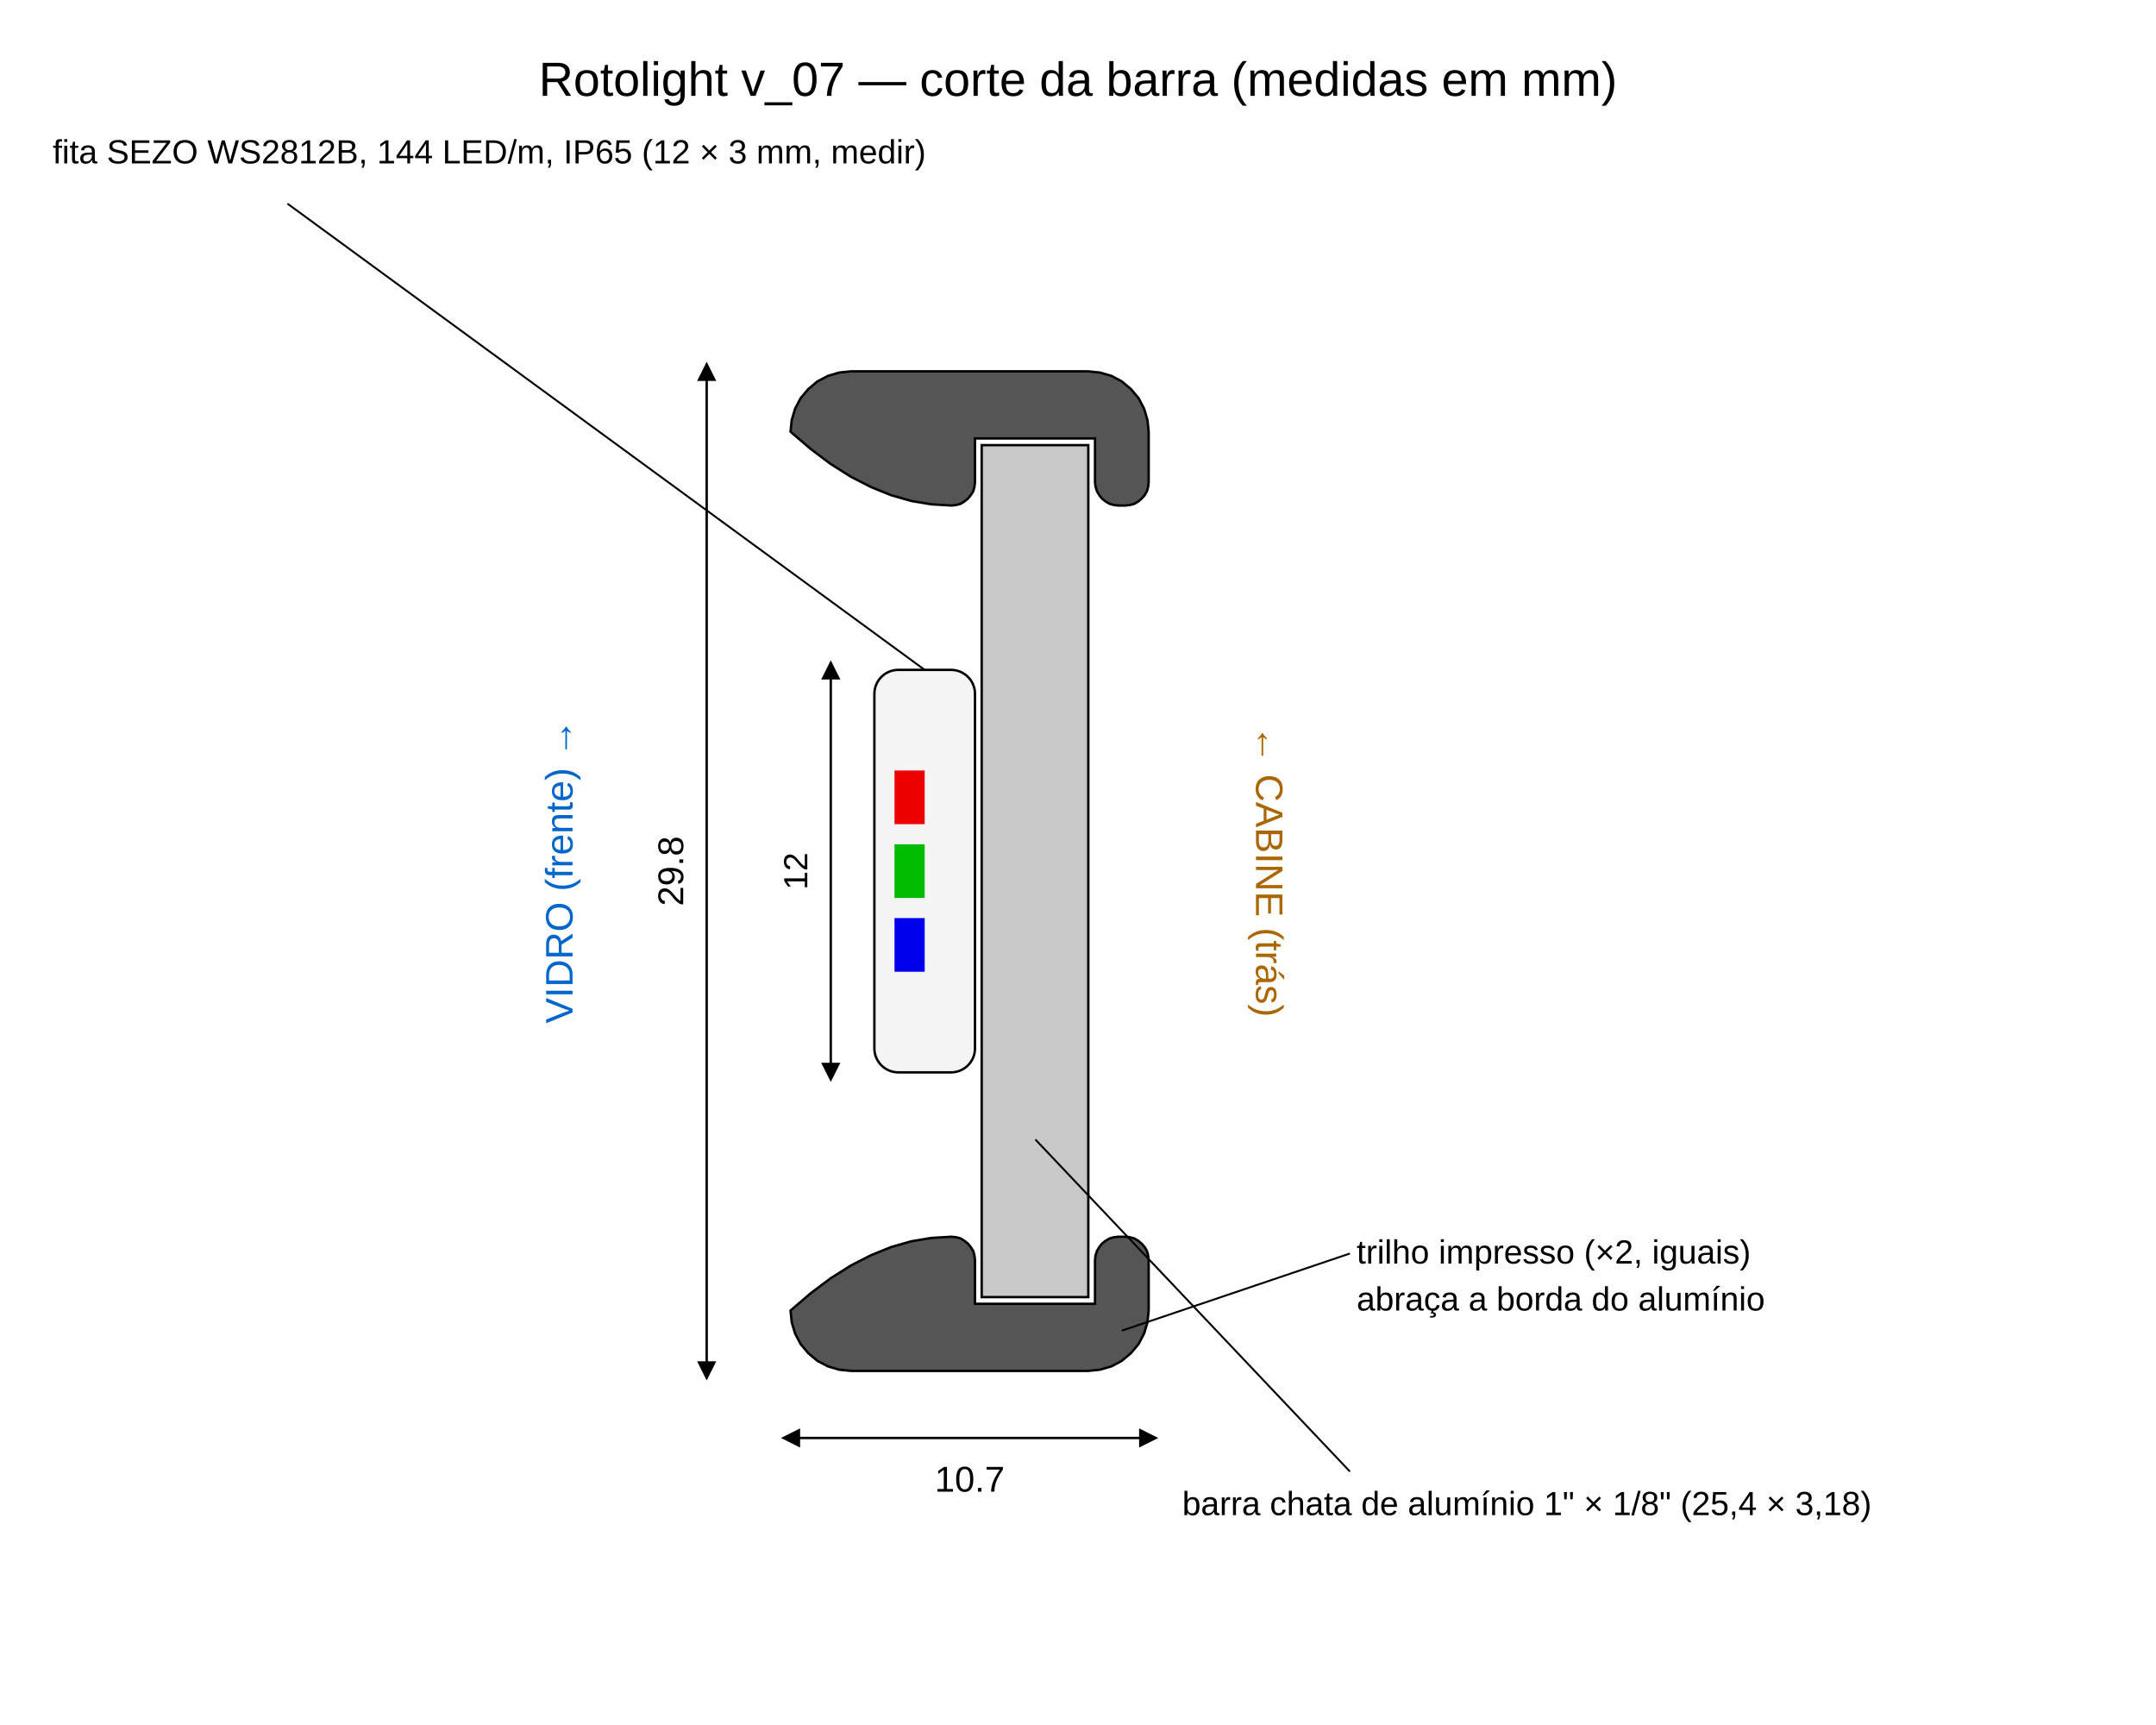
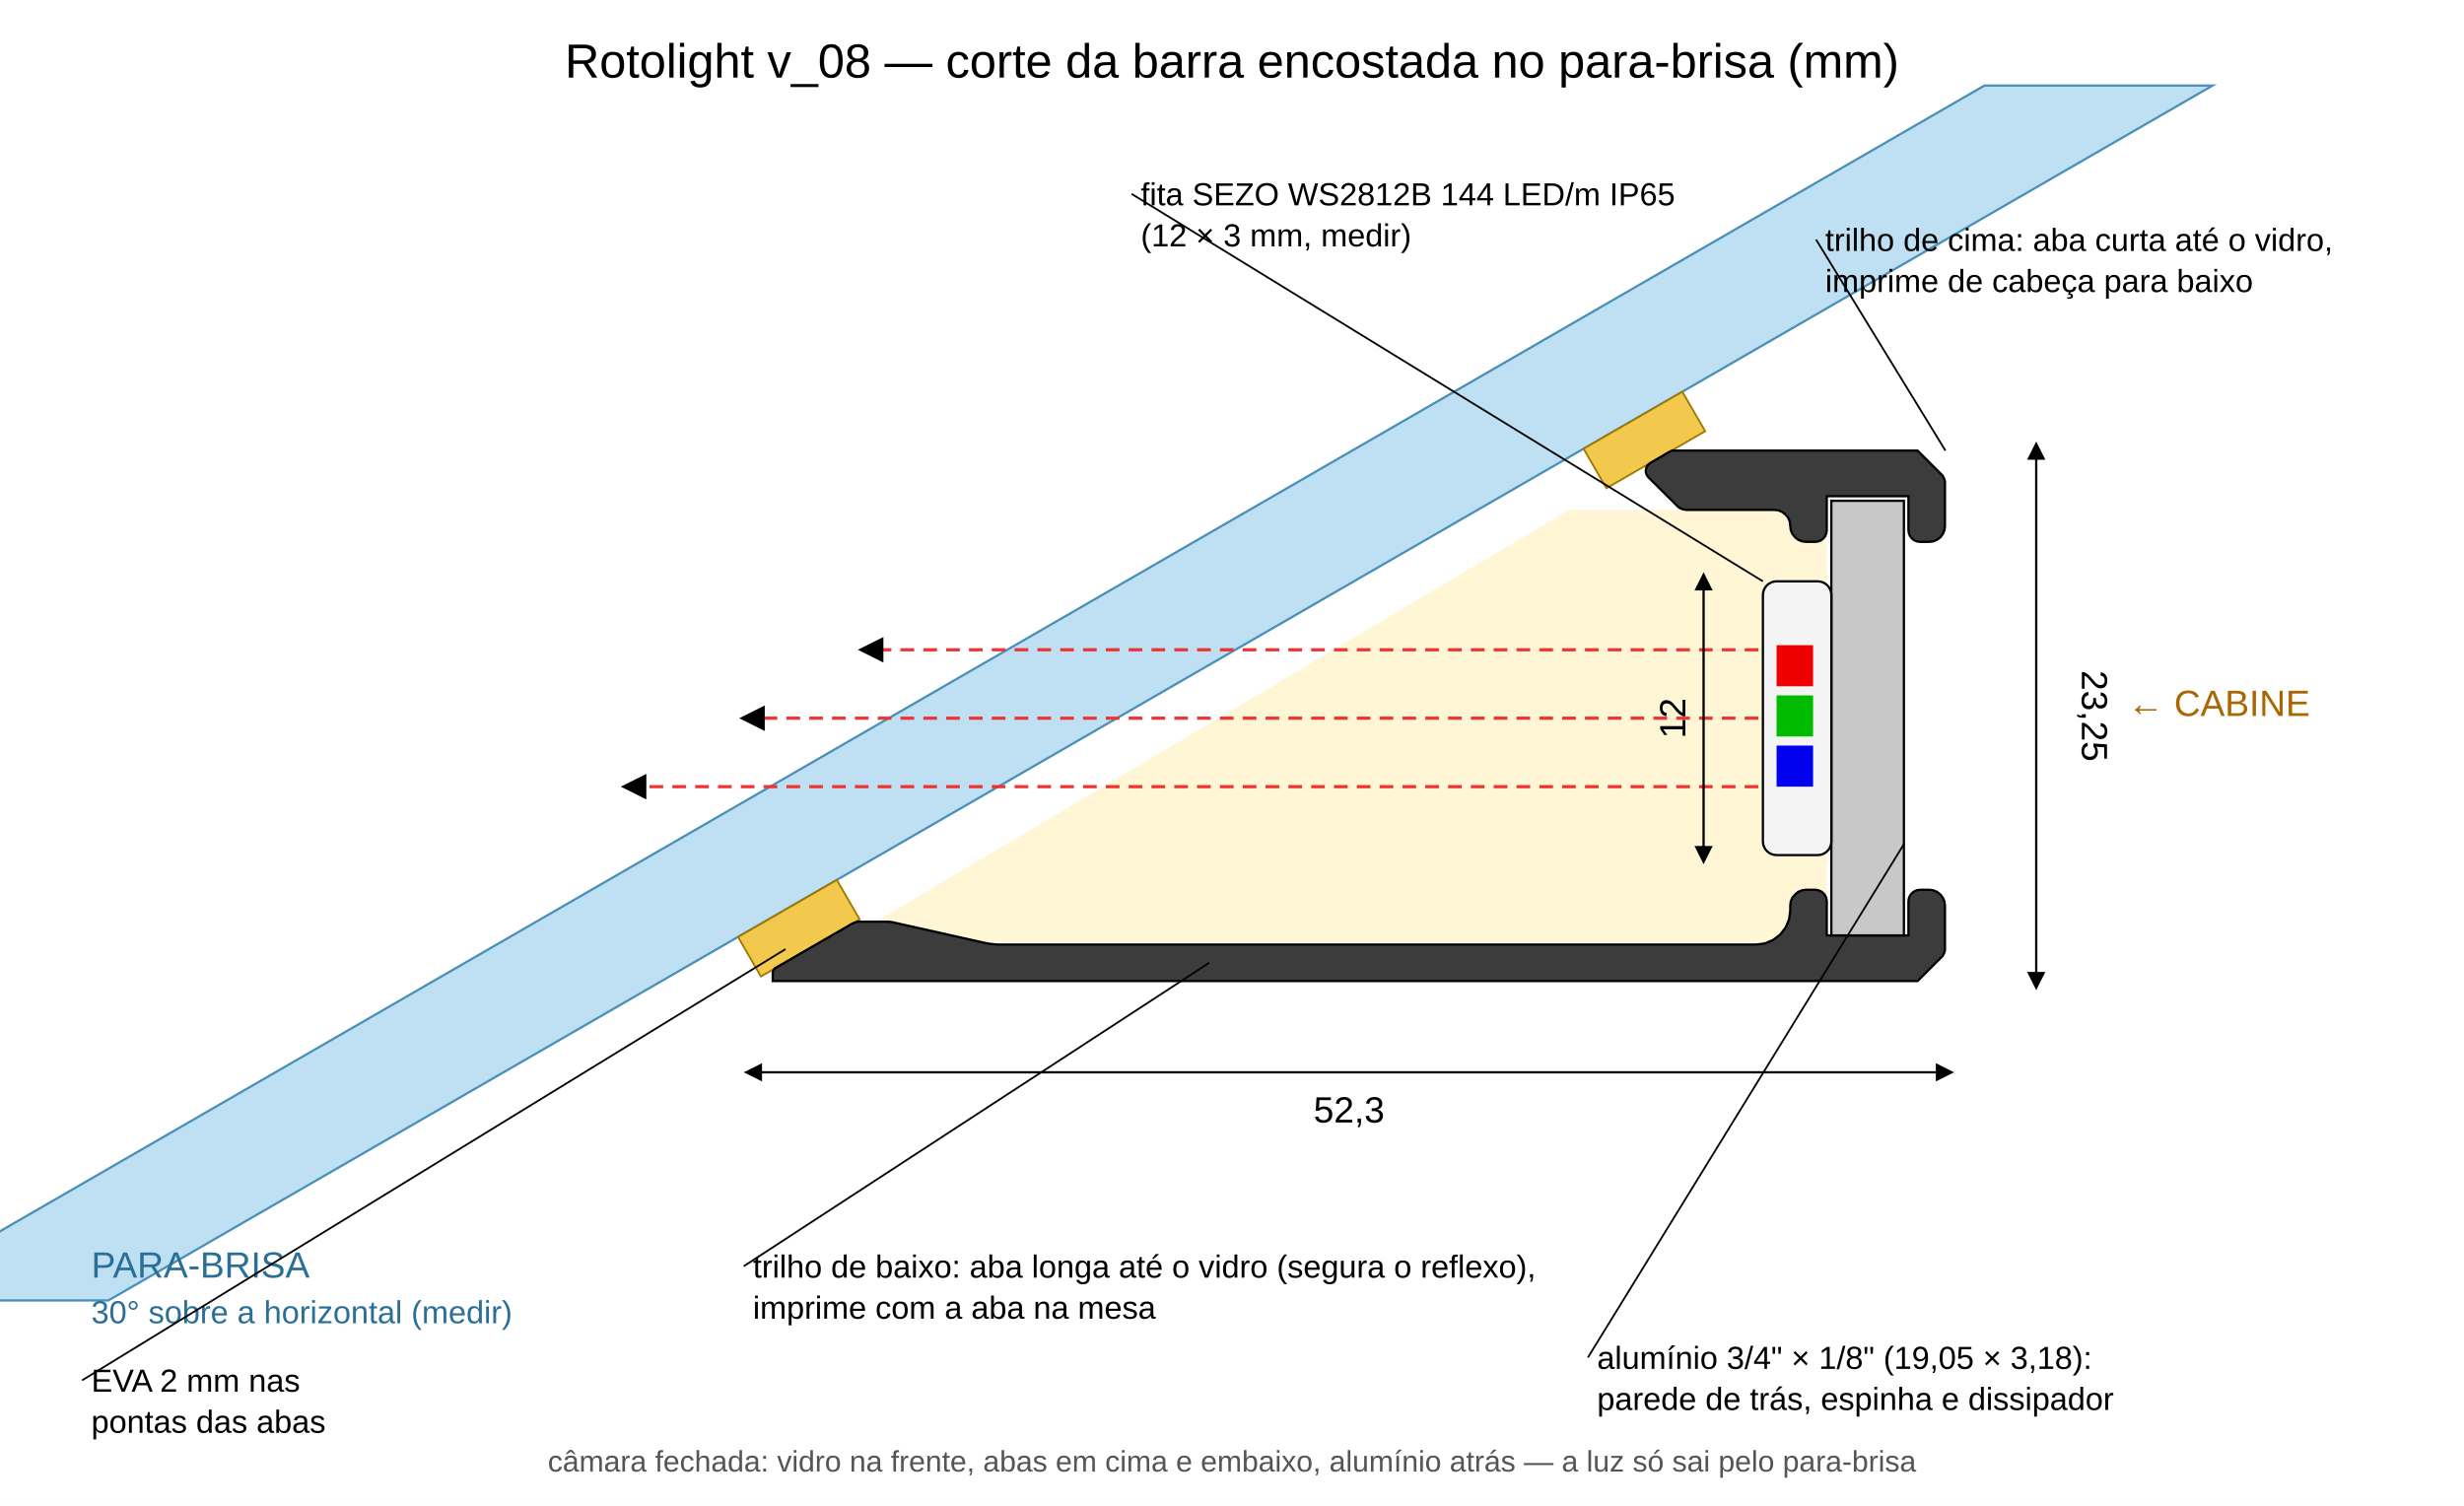
- <svg xmlns="http://www.w3.org/2000/svg" width="900" height="720" viewBox="0 0 900 720">
+ <svg xmlns="http://www.w3.org/2000/svg" width="1080" height="660" viewBox="0 0 1080 660" font-family="Arial">
  <defs>
    <marker id="m" markerWidth="8" markerHeight="8" refX="4" refY="4" orient="auto-start-reverse">
      <path d="M0,0 L8,4 L0,8 z" />
    </marker>
  </defs>
-   <rect width="900" height="720" fill="#fff" />
-   <text x="450.0" y="40.0" font-family="Arial" font-size="20" text-anchor="middle" fill="#000">Rotolight v_07 — corte da barra (medidas em mm)</text>
-   <g transform="translate(0,45)">
-     <polygon points="330.0,502.0 330.5,506.9 331.9,511.6 334.2,516.0 337.4,519.8 341.2,523.0 345.6,525.3 350.3,526.7 355.2,527.2 454.3,527.2 459.2,526.7 464.0,525.3 468.3,523.0 472.1,519.8 475.3,516.0 477.6,511.6 479.0,506.9 479.5,502.0 479.5,481.0 479.3,479.1 478.8,477.2 477.9,475.6 476.6,474.1 475.2,472.9 473.5,471.9 471.6,471.4 469.7,471.2 466.9,471.2 465.0,471.4 463.2,471.9 461.5,472.9 460.0,474.1 458.8,475.6 457.9,477.2 457.3,479.1 457.1,481.0 457.1,499.2 407.0,499.2 407.0,481.0 406.8,479.1 406.3,477.2 405.3,475.6 404.1,474.1 402.6,472.9 401.0,471.9 399.1,471.4 397.2,471.2 388.8,471.7 380.4,473.1 372.0,475.5 363.6,478.9 355.2,483.2 346.8,488.5 338.4,494.8" fill="#555" stroke="#000" stroke-width="1" />
-     <polygon points="330.0,135.2 330.5,130.3 331.9,125.6 334.2,121.2 337.4,117.4 341.2,114.2 345.6,111.9 350.3,110.5 355.2,110.0 454.3,110.0 459.2,110.5 464.0,111.9 468.3,114.2 472.1,117.4 475.3,121.2 477.6,125.6 479.0,130.3 479.5,135.2 479.5,156.2 479.3,158.1 478.8,160.0 477.9,161.6 476.6,163.1 475.2,164.3 473.5,165.3 471.6,165.8 469.7,166.0 466.9,166.0 465.0,165.8 463.2,165.3 461.5,164.3 460.0,163.1 458.8,161.6 457.9,160.0 457.3,158.1 457.1,156.2 457.1,138.0 407.0,138.0 407.0,156.2 406.8,158.1 406.3,160.0 405.3,161.6 404.1,163.1 402.6,164.3 401.0,165.3 399.1,165.8 397.2,166.0 388.8,165.5 380.4,164.1 372.0,161.7 363.6,158.3 355.2,154.0 346.8,148.7 338.4,142.4" fill="#555" stroke="#000" stroke-width="1" />
-     <polygon points="409.8,496.4 454.3,496.4 454.3,140.8 409.8,140.8" fill="#c8c8c8" stroke="#000" stroke-width="1" />
-     <rect x="365.0" y="234.6" width="42.0" height="168.0" rx="10" fill="#f4f4f4" stroke="#000" />
-     <rect x="373.4" y="276.6" width="12.6" height="22.4" fill="#e00" />
-     <rect x="373.4" y="307.4" width="12.6" height="22.4" fill="#0b0" />
-     <rect x="373.4" y="338.2" width="12.6" height="22.4" fill="#00e" />
-     <line x1="295.0" y1="527.2" x2="295.0" y2="110.0" stroke="#000" stroke-width="1" marker-start="url(#m)" marker-end="url(#m)" />
-     <text x="285.2" y="318.6" font-family="Arial" font-size="15" text-anchor="middle" fill="#000" transform="rotate(-90 285.2 318.6)">29.8</text>
-     <line x1="330.0" y1="555.2" x2="479.5" y2="555.2" stroke="#000" stroke-width="1" marker-start="url(#m)" marker-end="url(#m)" />
-     <text x="404.8" y="577.6" font-family="Arial" font-size="15" text-anchor="middle" fill="#000">10.7</text>
-     <line x1="346.8" y1="402.6" x2="346.8" y2="234.6" stroke="#000" stroke-width="1" marker-start="url(#m)" marker-end="url(#m)" />
-     <text x="337.0" y="318.6" font-family="Arial" font-size="14" text-anchor="middle" fill="#000" transform="rotate(-90 337.0 318.6)">12</text>
-     <text x="239.0" y="318.6" font-family="Arial" font-size="16" text-anchor="middle" fill="#06c" transform="rotate(-90 239.0 318.6)">VIDRO (frente) →</text>
-     <text x="524.3" y="318.6" font-family="Arial" font-size="16" text-anchor="middle" fill="#a60" transform="rotate(90 524.3 318.6)">← CABINE (trás)</text>
-     <line x1="386.0" y1="234.6" x2="120.0" y2="40.0" stroke="#000" stroke-width="0.8" />
-     <text x="22.0" y="23.2" font-family="Arial" font-size="14" text-anchor="start" fill="#000">fita SEZO WS2812B, 144 LED/m, IP65 (12 × 3 mm, medir)</text>
-     <line x1="432.2" y1="430.6" x2="563.5" y2="569.2" stroke="#000" stroke-width="0.8" />
-     <text x="493.5" y="587.4" font-family="Arial" font-size="14" text-anchor="start" fill="#000">barra chata de alumínio 1" × 1/8" (25,4 × 3,18)</text>
-     <line x1="468.3" y1="510.4" x2="563.5" y2="478.2" stroke="#000" stroke-width="0.8" />
-     <text x="566.3" y="482.4" font-family="Arial" font-size="14" text-anchor="start" fill="#000">trilho impresso (×2, iguais)</text>
-     <text x="566.3" y="502.0" font-family="Arial" font-size="14" text-anchor="start" fill="#000">abraça a borda do alumínio</text>
-   </g>
+   <rect width="1080" height="660" fill="#fff" />
+   <text x="540" y="34" font-size="21" text-anchor="middle">Rotolight v_08 — corte da barra encostada no para-brisa (mm)</text>
+   <polygon points="47.5,570.0 969.8,37.5 869.8,37.5 -52.5,570.0" fill="#bfe0f2" stroke="#4a90b8" />
+   <polygon points="333.5,428.0 376.8,403.0 366.8,385.7 323.5,410.7" fill="#f2c94c" stroke="#a07800" stroke-width="0.8" />
+   <polygon points="704.1,214.0 747.4,189.0 737.4,171.7 694.1,196.7" fill="#f2c94c" stroke="#a07800" stroke-width="0.8" />
+   <polygon points="368.7,413.0 800.7,413.0 800.7,223.5 687.7,223.5" fill="#fff6d6" />
+   <polygon points="338.7,430.0 840.5,430.0 851.0,419.5 851.5,419.0 851.8,418.4 852.1,417.8 852.3,417.2 852.5,416.6 852.5,415.9 852.5,397.0 852.3,395.2 851.6,393.5 850.5,392.1 849.0,390.9 847.3,390.2 845.5,390.0 841.5,390.0 840.2,390.2 839.0,390.7 838.0,391.5 837.2,392.5 836.7,393.7 836.5,395.0 836.5,410.0 800.7,410.0 800.7,395.0 800.5,393.7 800.0,392.5 799.2,391.5 798.2,390.7 797.0,390.2 795.7,390.0 791.7,390.0 789.9,390.2 788.2,390.9 786.8,392.1 785.6,393.5 784.9,395.2 784.7,397.0 784.7,399.0 784.2,402.9 782.7,406.5 780.3,409.6 777.2,412.0 773.6,413.5 769.7,414.0 438.3,414.0 437.2,414.0 436.1,413.9 435.1,413.8 434.0,413.7 432.9,413.5 431.8,413.3 391.1,404.2 390.7,404.2 390.4,404.1 390.0,404.1 389.7,404.0 389.3,404.0 388.9,404.0 376.6,404.0 376.1,404.0 375.6,404.1 375.1,404.2 374.6,404.4 374.1,404.6 373.6,404.8 340.2,424.1 339.7,424.4 339.4,424.8 339.1,425.2 338.8,425.7 338.7,426.2 338.7,426.7" fill="#3c3c3c" stroke="#000" />
+   <polygon points="735.1,221.7 735.7,222.3 736.3,222.7 737.0,223.0 737.8,223.3 738.5,223.4 739.3,223.5 777.7,223.5 779.5,223.7 781.2,224.4 782.7,225.6 783.8,227.0 784.5,228.7 784.7,230.5 784.7,230.5 784.9,232.3 785.6,234.0 786.8,235.5 788.2,236.6 789.9,237.3 791.7,237.5 795.7,237.5 797.0,237.3 798.2,236.8 799.2,236.0 800.0,235.0 800.5,233.8 800.7,232.5 800.7,217.5 836.5,217.5 836.5,232.5 836.7,233.8 837.2,235.0 838.0,236.0 839.0,236.8 840.2,237.3 841.5,237.5 845.5,237.5 847.3,237.3 849.0,236.6 850.5,235.5 851.6,234.0 852.3,232.3 852.5,230.5 852.5,211.6 852.5,210.9 852.3,210.3 852.1,209.7 851.8,209.1 851.5,208.5 851.0,208.0 840.5,197.5 733.5,197.5 733.2,197.5 733.0,197.5 732.7,197.6 732.5,197.7 732.2,197.8 732.0,197.9 723.4,202.9 722.4,203.7 721.7,204.7 721.4,205.8 721.4,207.1 721.8,208.2 722.5,209.2" fill="#3c3c3c" stroke="#000" />
+   <polygon points="802.7,410.0 834.5,410.0 834.5,219.5 802.7,219.5" fill="#c8c8c8" stroke="#000" />
+   <rect x="772.7" y="254.8" width="30.0" height="120.0" rx="6" fill="#f4f4f4" stroke="#000" />
+   <rect x="778.7" y="282.8" width="16.0" height="18.0" fill="#e00" />
+   <rect x="778.7" y="304.8" width="16.0" height="18.0" fill="#0b0" />
+   <rect x="778.7" y="326.8" width="16.0" height="18.0" fill="#00e" />
+   <line x1="770.7" y1="344.8" x2="277.7" y2="344.8" stroke="#e33" stroke-width="1.4" stroke-dasharray="6 4" marker-end="url(#m)" />
+   <line x1="770.7" y1="314.8" x2="329.6" y2="314.8" stroke="#e33" stroke-width="1.4" stroke-dasharray="6 4" marker-end="url(#m)" />
+   <line x1="770.7" y1="284.8" x2="381.6" y2="284.8" stroke="#e33" stroke-width="1.4" stroke-dasharray="6 4" marker-end="url(#m)" />
+   <line x1="892.5" y1="430.0" x2="892.5" y2="197.5" stroke="#000" marker-start="url(#m)" marker-end="url(#m)" />
+   <text x="912.5" y="313.8" font-size="16" text-anchor="middle" transform="rotate(90 912.5 313.8)">23,25</text>
+   <line x1="330.0" y1="470.0" x2="852.5" y2="470.0" stroke="#000" marker-start="url(#m)" marker-end="url(#m)" />
+   <text x="591.3" y="492.0" font-size="16" text-anchor="middle">52,3</text>
+   <line x1="746.7" y1="374.8" x2="746.7" y2="254.8" stroke="#000" marker-start="url(#m)" marker-end="url(#m)" />
+   <text x="738.7" y="314.8" font-size="16" text-anchor="middle" transform="rotate(-90 738.7 314.8)">12</text>
+   <text x="40" y="560" font-size="16" fill="#2a6f97">PARA-BRISA</text>
+   <text x="40" y="580" font-size="14" fill="#2a6f97">30° sobre a horizontal (medir)</text>
+   <text x="932.5" y="313.8" font-size="16" fill="#a60">← CABINE</text>
+   <line x1="852.7" y1="197.5" x2="796.0" y2="105.0" stroke="#000" stroke-width="0.8" />
+   <text x="800.0" y="110.0" font-size="14">trilho de cima: aba curta até o vidro,</text>
+   <text x="800.0" y="128.0" font-size="14">imprime de cabeça para baixo</text>
+   <line x1="530.0" y1="422.0" x2="326.0" y2="555.0" stroke="#000" stroke-width="0.8" />
+   <text x="330.0" y="560.0" font-size="14">trilho de baixo: aba longa até o vidro (segura o reflexo),</text>
+   <text x="330.0" y="578.0" font-size="14">imprime com a aba na mesa</text>
+   <line x1="834.5" y1="370.0" x2="696.0" y2="595.0" stroke="#000" stroke-width="0.8" />
+   <text x="700.0" y="600.0" font-size="14">alumínio 3/4" × 1/8" (19,05 × 3,18):</text>
+   <text x="700.0" y="618.0" font-size="14">parede de trás, espinha e dissipador</text>
+   <line x1="772.7" y1="254.8" x2="496.0" y2="85.0" stroke="#000" stroke-width="0.8" />
+   <text x="500.0" y="90.0" font-size="14">fita SEZO WS2812B 144 LED/m IP65</text>
+   <text x="500.0" y="108.0" font-size="14">(12 × 3 mm, medir)</text>
+   <line x1="344.3" y1="416.0" x2="36.0" y2="605.0" stroke="#000" stroke-width="0.8" />
+   <text x="40.0" y="610.0" font-size="14">EVA 2 mm nas</text>
+   <text x="40.0" y="628.0" font-size="14">pontas das abas</text>
+   <text x="540" y="645" font-size="13" text-anchor="middle" fill="#555">câmara fechada: vidro na frente, abas em cima e embaixo, alumínio atrás — a luz só sai pelo para-brisa</text>
</svg>
